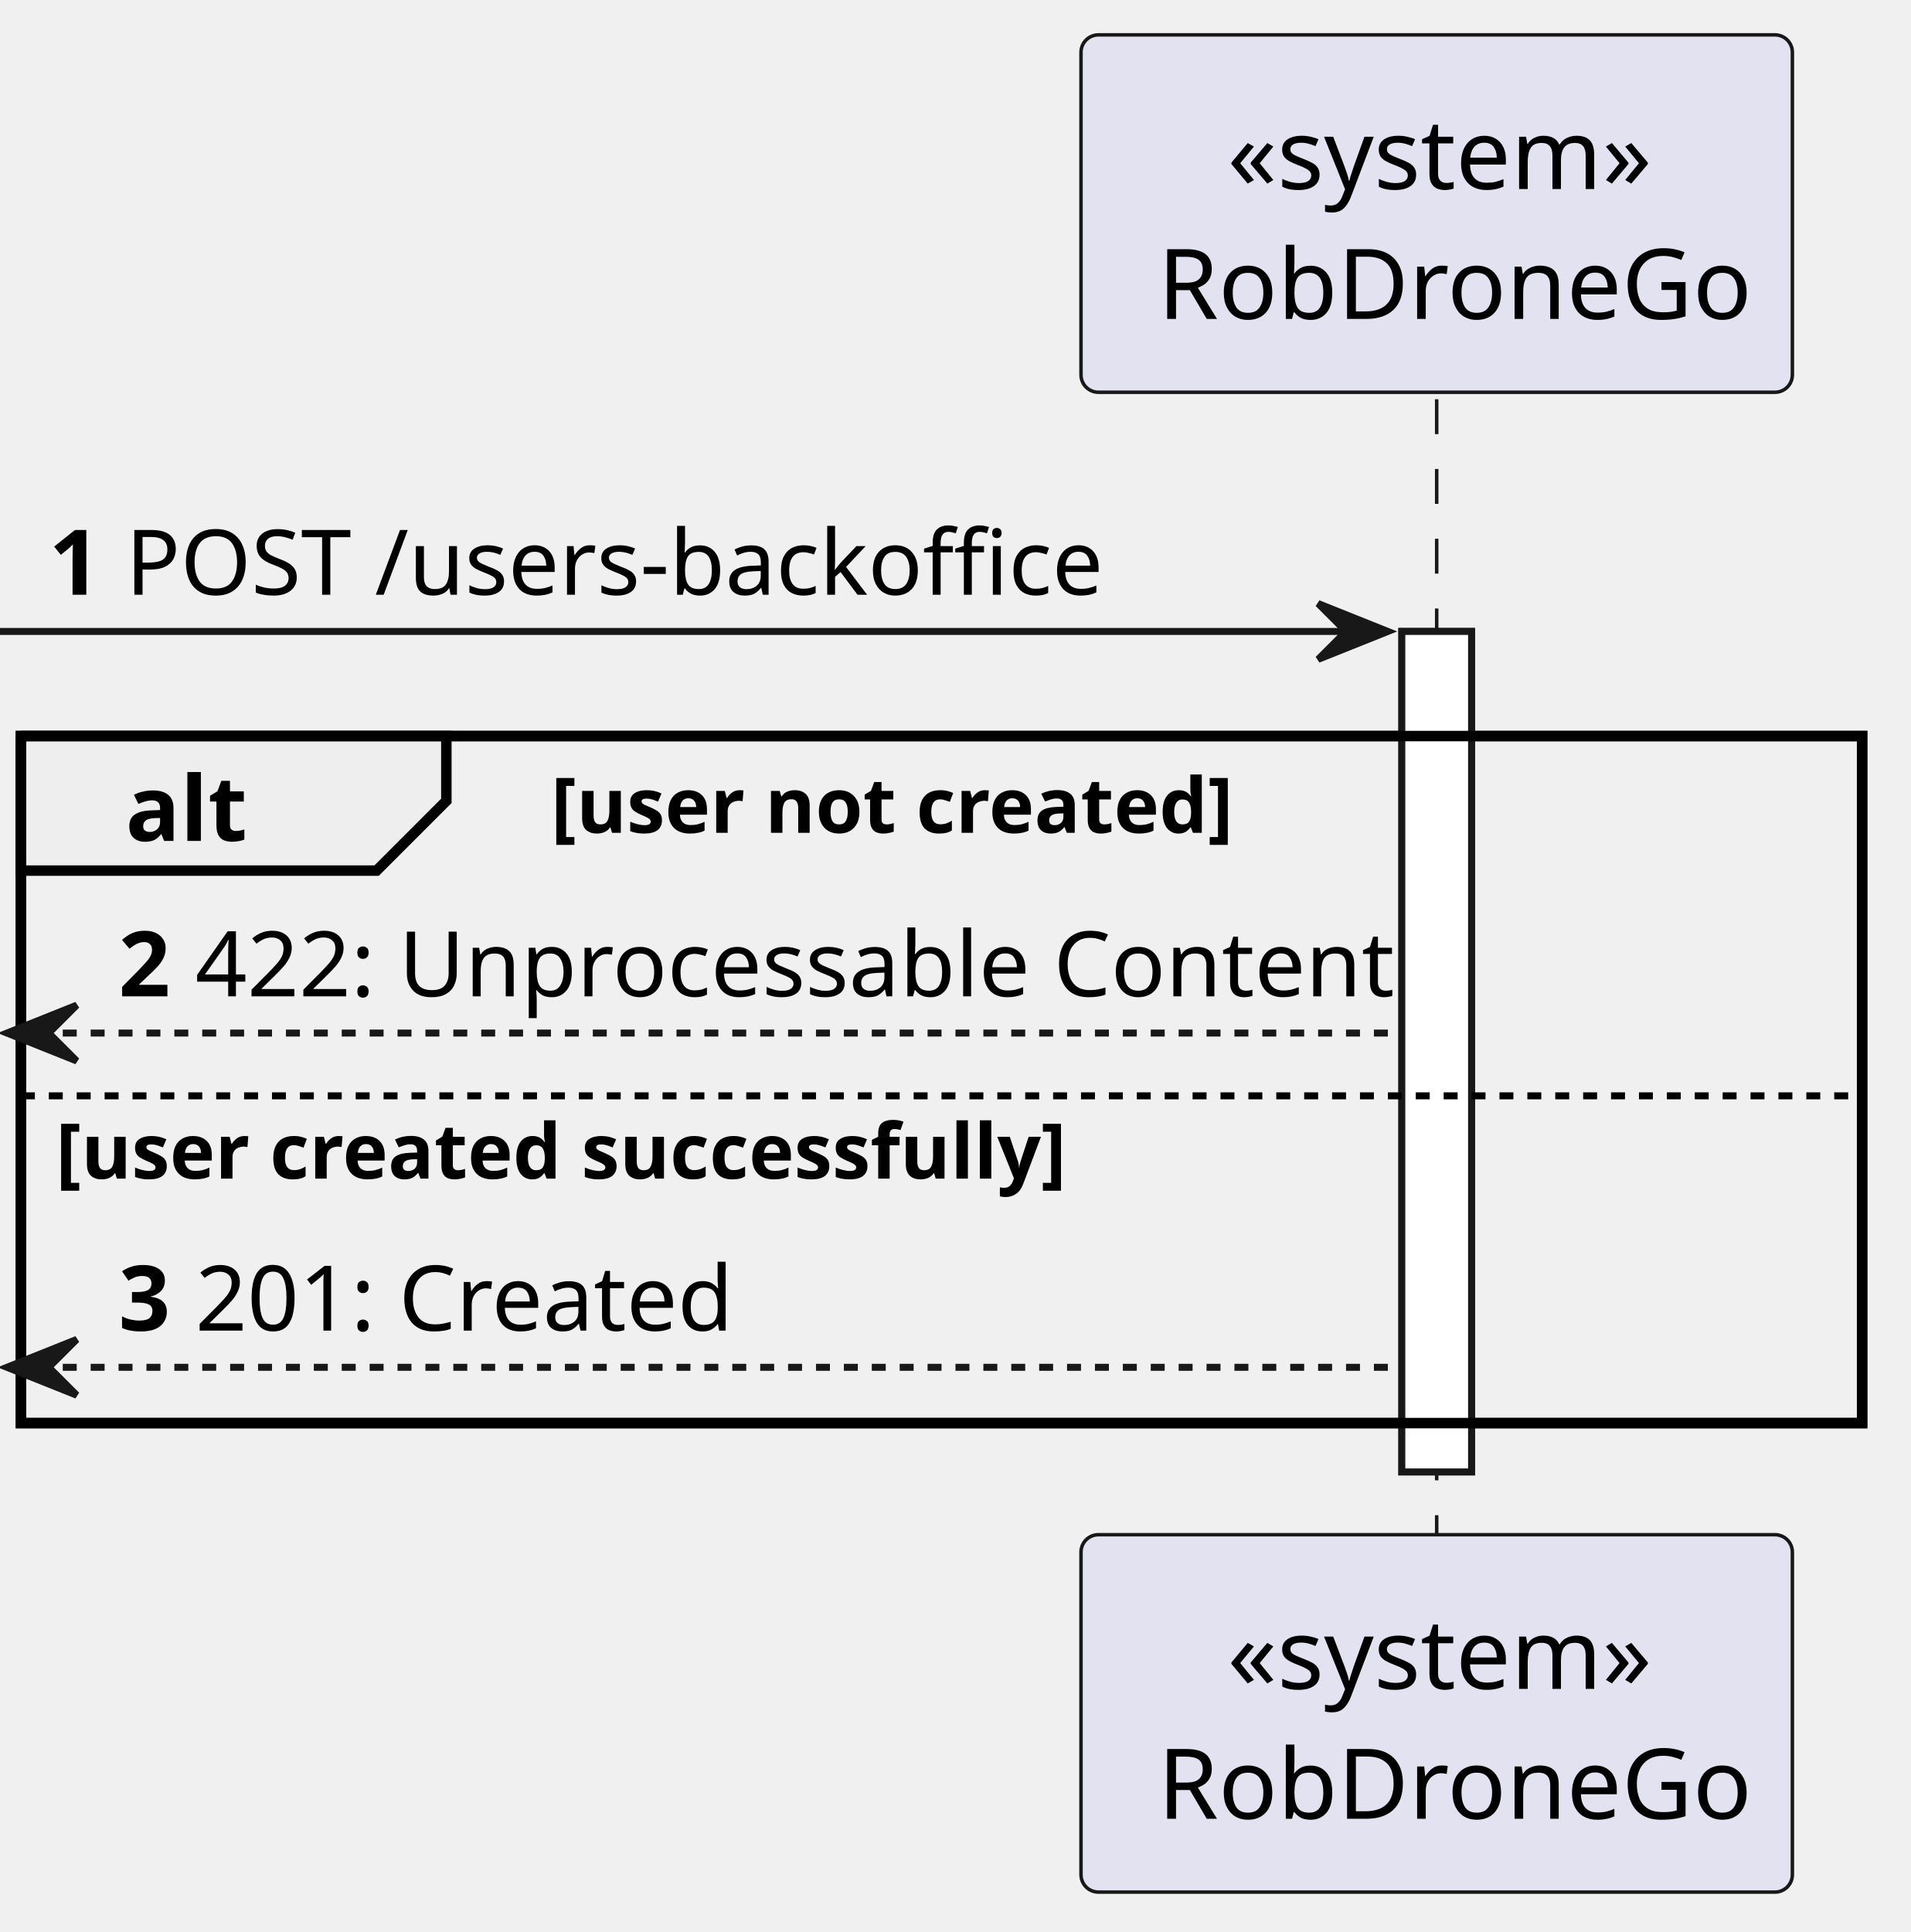
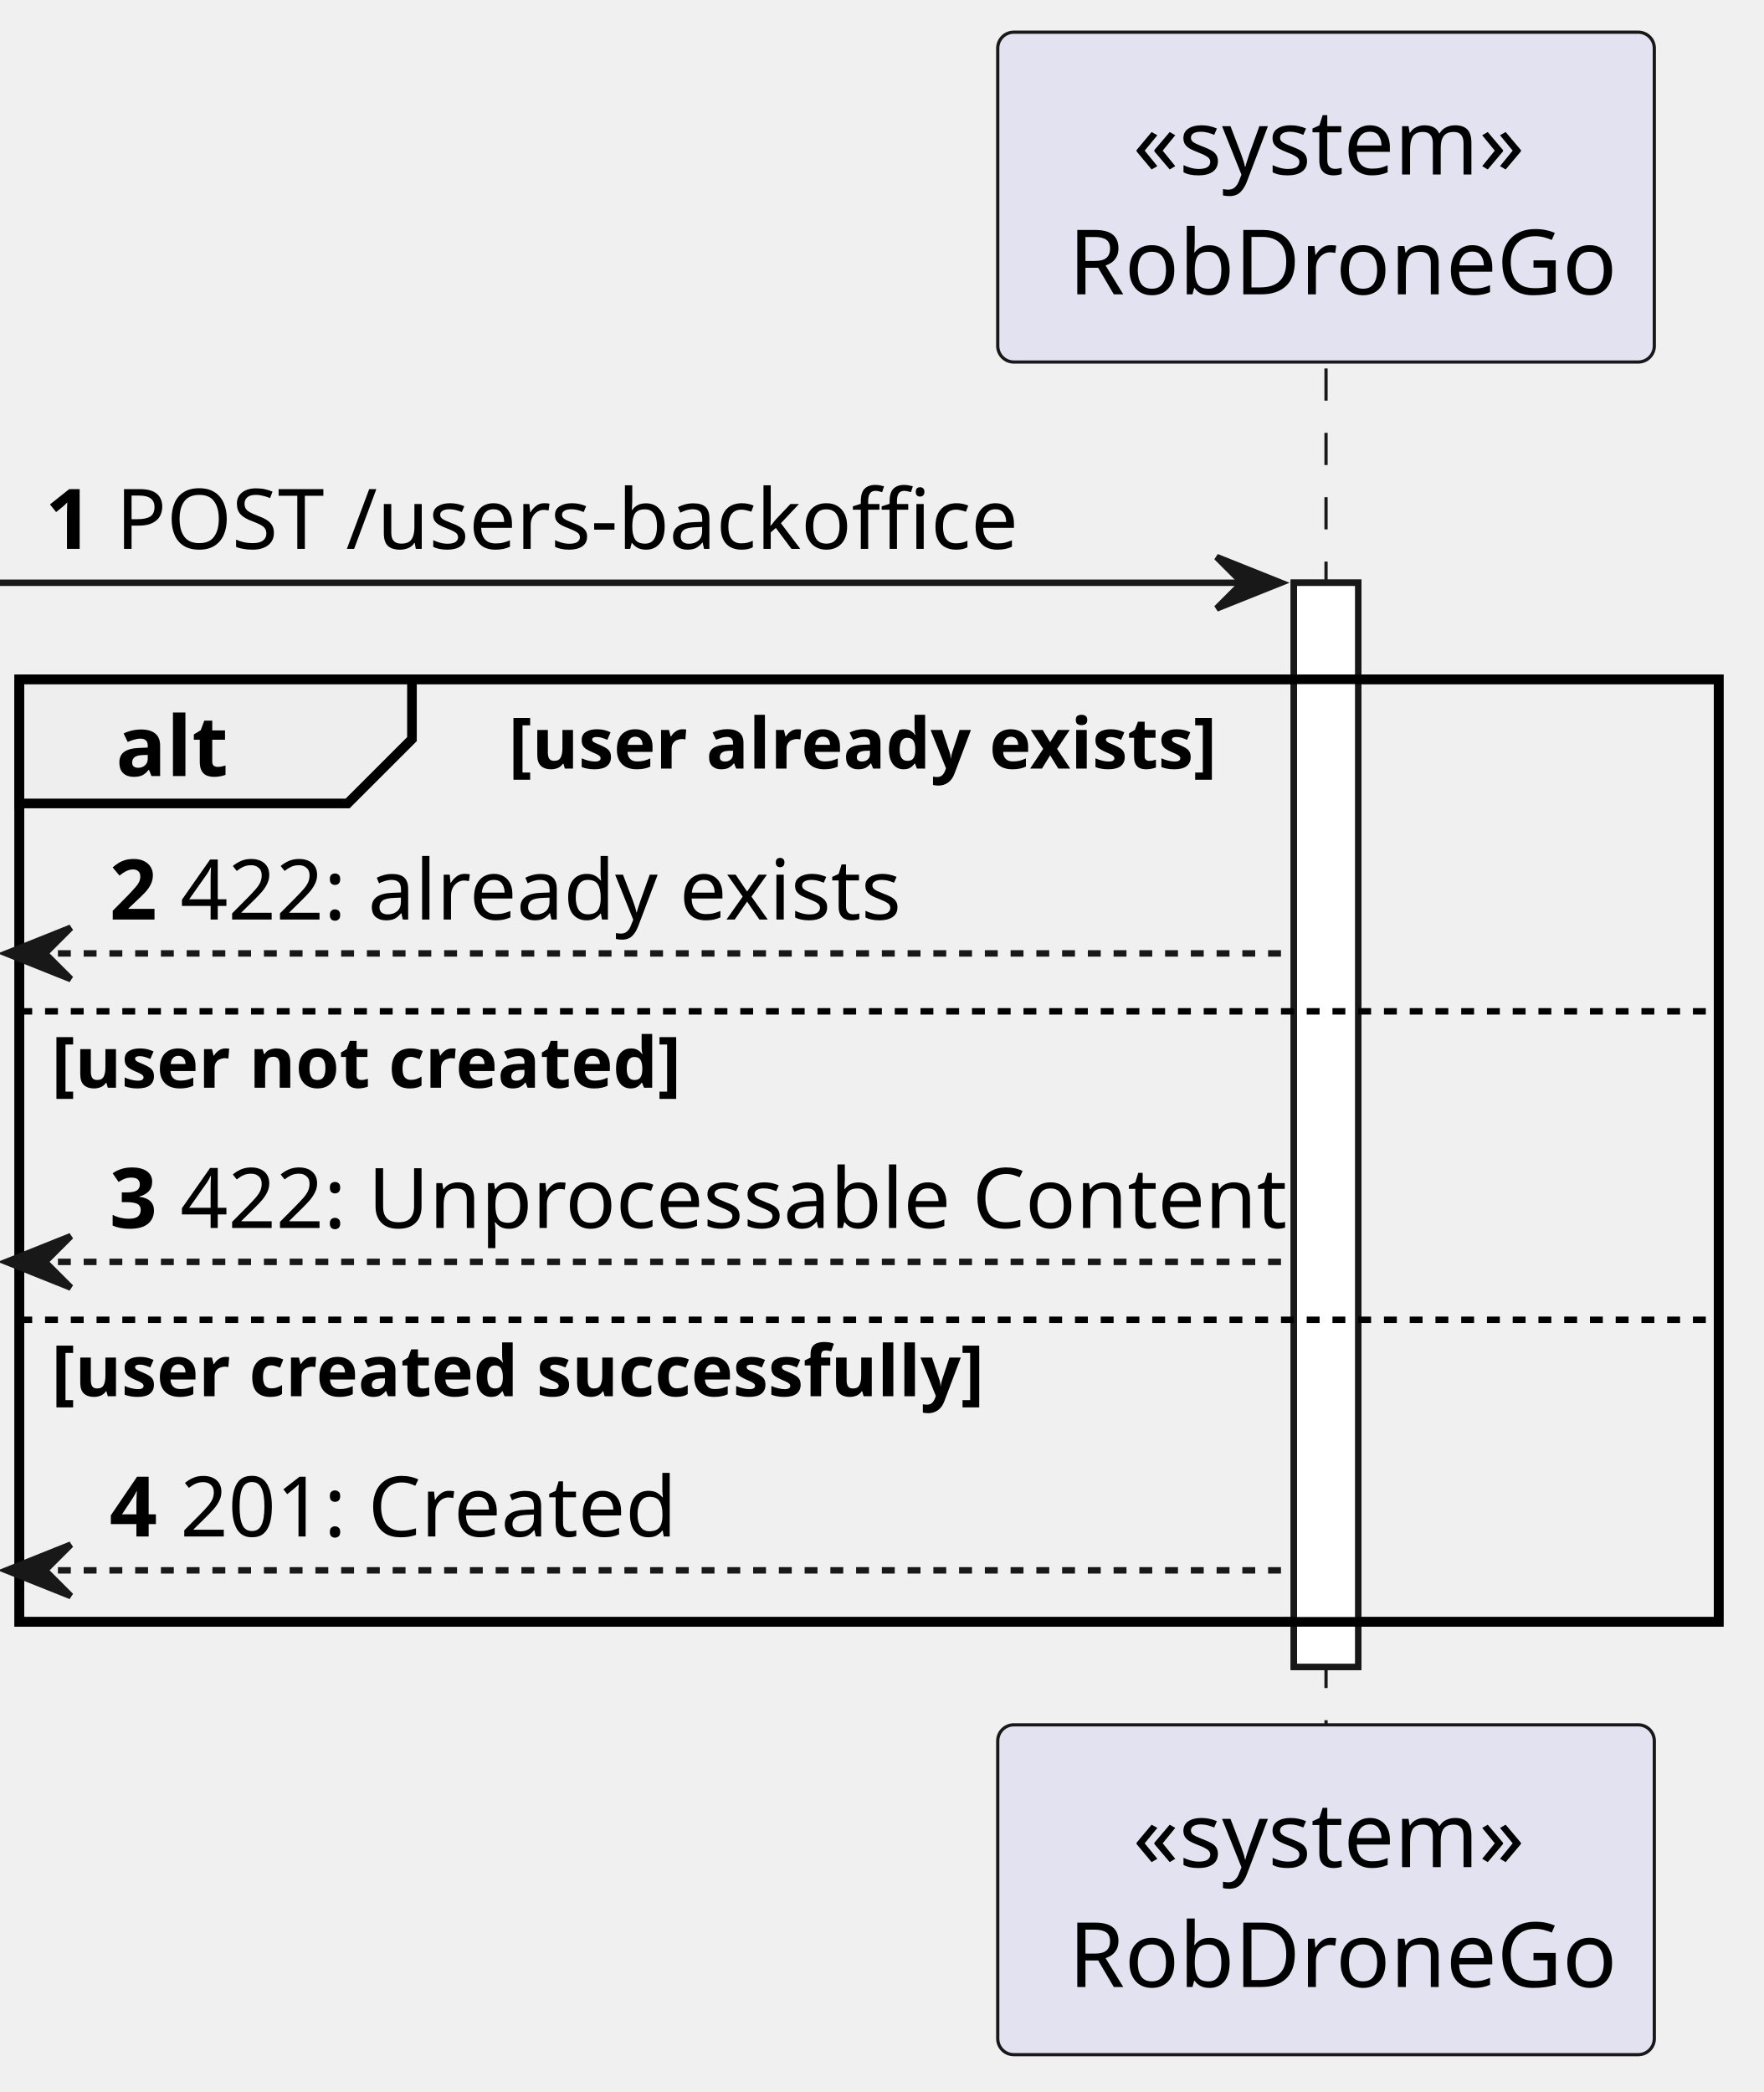
- <svg xmlns="http://www.w3.org/2000/svg" contentStyleType="text/css" height="277px" preserveAspectRatio="none" style="width:274px;height:277px;background:#FFFFFF;" version="1.1" viewBox="0 0 274 277" width="274px" zoomAndPan="magnify">
+ <svg xmlns="http://www.w3.org/2000/svg" contentStyleType="text/css" height="325px" preserveAspectRatio="none" style="width:274px;height:325px;background:#FFFFFF;" version="1.1" viewBox="0 0 274 325" width="274px" zoomAndPan="magnify">
  <defs />
  <g>
-     <rect fill="#FFFFFF" height="120.504" style="stroke:#181818;stroke-width:1.0;" width="10" x="201" y="90.533" />
-     <rect fill="none" height="98.504" style="stroke:#000000;stroke-width:1.5;" width="264" x="3" y="105.533" />
-     <line style="stroke:#181818;stroke-width:0.5;stroke-dasharray:5.0,5.0;" x1="206" x2="206" y1="57.242" y2="221.037" />
+     <rect fill="#FFFFFF" height="168.426" style="stroke:#181818;stroke-width:1.0;" width="10" x="201" y="90.533" />
+     <rect fill="none" height="146.426" style="stroke:#000000;stroke-width:1.5;" width="264" x="3" y="105.533" />
+     <line style="stroke:#181818;stroke-width:0.5;stroke-dasharray:5.0,5.0;" x1="206" x2="206" y1="57.242" y2="268.959" />
    <rect fill="#E2E2F0" height="51.242" rx="2.5" ry="2.5" style="stroke:#181818;stroke-width:0.5;" width="102" x="155" y="5" />
    <text fill="#000000" font-family="sans-serif" font-size="14" lengthAdjust="spacing" textLength="60" x="176" y="27.107">«system»</text>
    <text fill="#000000" font-family="sans-serif" font-size="14" lengthAdjust="spacing" textLength="84" x="166" y="45.728">RobDroneGo</text>
-     <rect fill="#E2E2F0" height="51.242" rx="2.5" ry="2.5" style="stroke:#181818;stroke-width:0.5;" width="102" x="155" y="220.037" />
-     <text fill="#000000" font-family="sans-serif" font-size="14" lengthAdjust="spacing" textLength="60" x="176" y="242.144">«system»</text>
-     <text fill="#000000" font-family="sans-serif" font-size="14" lengthAdjust="spacing" textLength="84" x="166" y="260.766">RobDroneGo</text>
-     <rect fill="#FFFFFF" height="120.504" style="stroke:#181818;stroke-width:1.0;" width="10" x="201" y="90.533" />
+     <rect fill="#E2E2F0" height="51.242" rx="2.5" ry="2.5" style="stroke:#181818;stroke-width:0.5;" width="102" x="155" y="267.959" />
+     <text fill="#000000" font-family="sans-serif" font-size="14" lengthAdjust="spacing" textLength="60" x="176" y="290.066">«system»</text>
+     <text fill="#000000" font-family="sans-serif" font-size="14" lengthAdjust="spacing" textLength="84" x="166" y="308.688">RobDroneGo</text>
+     <rect fill="#FFFFFF" height="168.426" style="stroke:#181818;stroke-width:1.0;" width="10" x="201" y="90.533" />
    <polygon fill="#181818" points="189,86.533,199,90.533,189,94.533,193,90.533" style="stroke:#181818;stroke-width:1.0;" />
    <line style="stroke:#181818;stroke-width:1.0;" x1="0" x2="195" y1="90.533" y2="90.533" />
    <text fill="#000000" font-family="sans-serif" font-size="13" font-weight="bold" lengthAdjust="spacing" textLength="7" x="7" y="85.27">1</text>
    <text fill="#000000" font-family="sans-serif" font-size="13" lengthAdjust="spacing" textLength="137" x="18" y="85.27">POST /users-backoffice</text>
    <path d="M3,105.533 L64,105.533 L64,114.824 L54,124.824 L3,124.824 L3,105.533 " fill="#EEEEEE" style="stroke:#000000;stroke-width:1.5;" />
-     <rect fill="none" height="98.504" style="stroke:#000000;stroke-width:1.5;" width="264" x="3" y="105.533" />
+     <rect fill="none" height="146.426" style="stroke:#000000;stroke-width:1.5;" width="264" x="3" y="105.533" />
    <text fill="#000000" font-family="sans-serif" font-size="13" font-weight="bold" lengthAdjust="spacing" textLength="16" x="18" y="120.561">alt</text>
-     <text fill="#000000" font-family="sans-serif" font-size="11" font-weight="bold" lengthAdjust="spacing" textLength="100" x="79" y="119.403">[user not created]</text>
+     <text fill="#000000" font-family="sans-serif" font-size="11" font-weight="bold" lengthAdjust="spacing" textLength="114" x="79" y="119.403">[user already exists]</text>
    <polygon fill="#181818" points="11,144.115,1,148.115,11,152.115,7,148.115" style="stroke:#181818;stroke-width:1.0;" />
    <line style="stroke:#181818;stroke-width:1.0;stroke-dasharray:2.0,2.0;" x1="5" x2="200" y1="148.115" y2="148.115" />
    <text fill="#000000" font-family="sans-serif" font-size="13" font-weight="bold" lengthAdjust="spacing" textLength="7" x="17" y="142.852">2</text>
-     <text fill="#000000" font-family="sans-serif" font-size="13" lengthAdjust="spacing" textLength="164" x="28" y="142.852">422: Unprocessable Content</text>
+     <text fill="#000000" font-family="sans-serif" font-size="13" lengthAdjust="spacing" textLength="110" x="28" y="142.852">422: already exists</text>
    <line style="stroke:#000000;stroke-width:1.0;stroke-dasharray:2.0,2.0;" x1="3" x2="267" y1="157.115" y2="157.115" />
-     <text fill="#000000" font-family="sans-serif" font-size="11" font-weight="bold" lengthAdjust="spacing" textLength="152" x="8" y="168.985">[user created successfully]</text>
+     <text fill="#000000" font-family="sans-serif" font-size="11" font-weight="bold" lengthAdjust="spacing" textLength="100" x="8" y="168.985">[user not created]</text>
    <polygon fill="#181818" points="11,192.037,1,196.037,11,200.037,7,196.037" style="stroke:#181818;stroke-width:1.0;" />
    <line style="stroke:#181818;stroke-width:1.0;stroke-dasharray:2.0,2.0;" x1="5" x2="200" y1="196.037" y2="196.037" />
    <text fill="#000000" font-family="sans-serif" font-size="13" font-weight="bold" lengthAdjust="spacing" textLength="7" x="17" y="190.774">3</text>
-     <text fill="#000000" font-family="sans-serif" font-size="13" lengthAdjust="spacing" textLength="74" x="28" y="190.774">201: Created</text>
+     <text fill="#000000" font-family="sans-serif" font-size="13" lengthAdjust="spacing" textLength="164" x="28" y="190.774">422: Unprocessable Content</text>
+     <line style="stroke:#000000;stroke-width:1.0;stroke-dasharray:2.0,2.0;" x1="3" x2="267" y1="205.037" y2="205.037" />
+     <text fill="#000000" font-family="sans-serif" font-size="11" font-weight="bold" lengthAdjust="spacing" textLength="152" x="8" y="216.907">[user created successfully]</text>
+     <polygon fill="#181818" points="11,239.959,1,243.959,11,247.959,7,243.959" style="stroke:#181818;stroke-width:1.0;" />
+     <line style="stroke:#181818;stroke-width:1.0;stroke-dasharray:2.0,2.0;" x1="5" x2="200" y1="243.959" y2="243.959" />
+     <text fill="#000000" font-family="sans-serif" font-size="13" font-weight="bold" lengthAdjust="spacing" textLength="7" x="17" y="238.696">4</text>
+     <text fill="#000000" font-family="sans-serif" font-size="13" lengthAdjust="spacing" textLength="74" x="28" y="238.696">201: Created</text>
  </g>
</svg>
